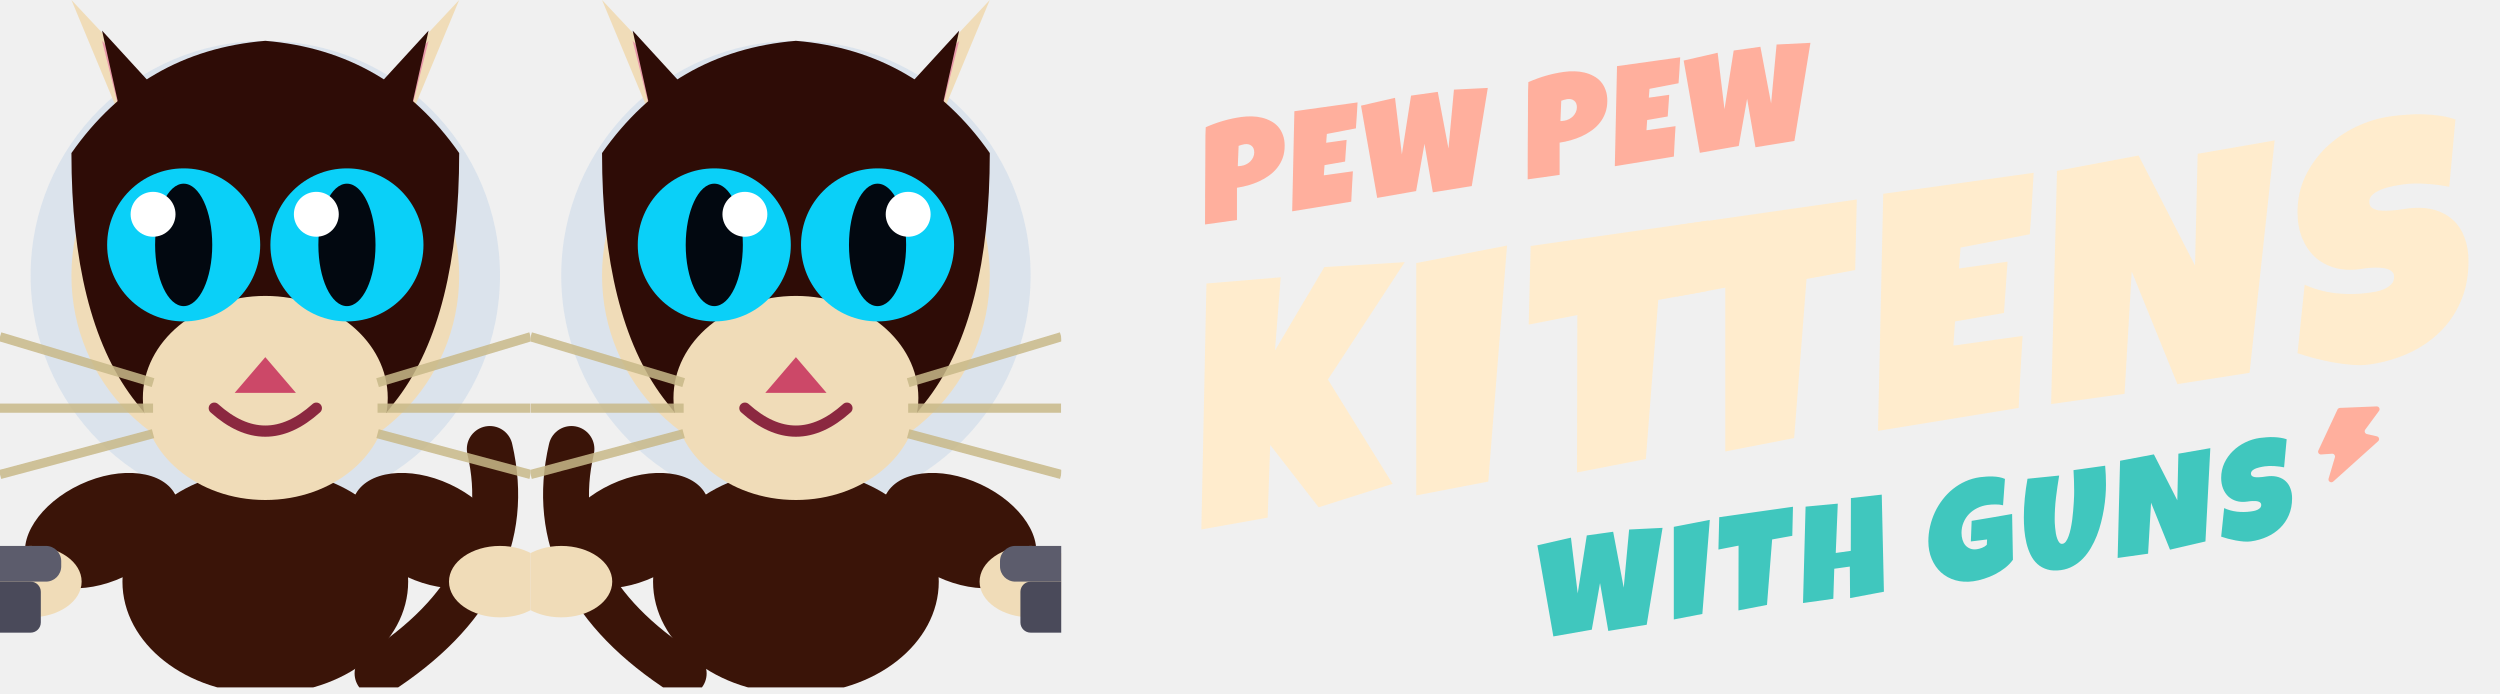
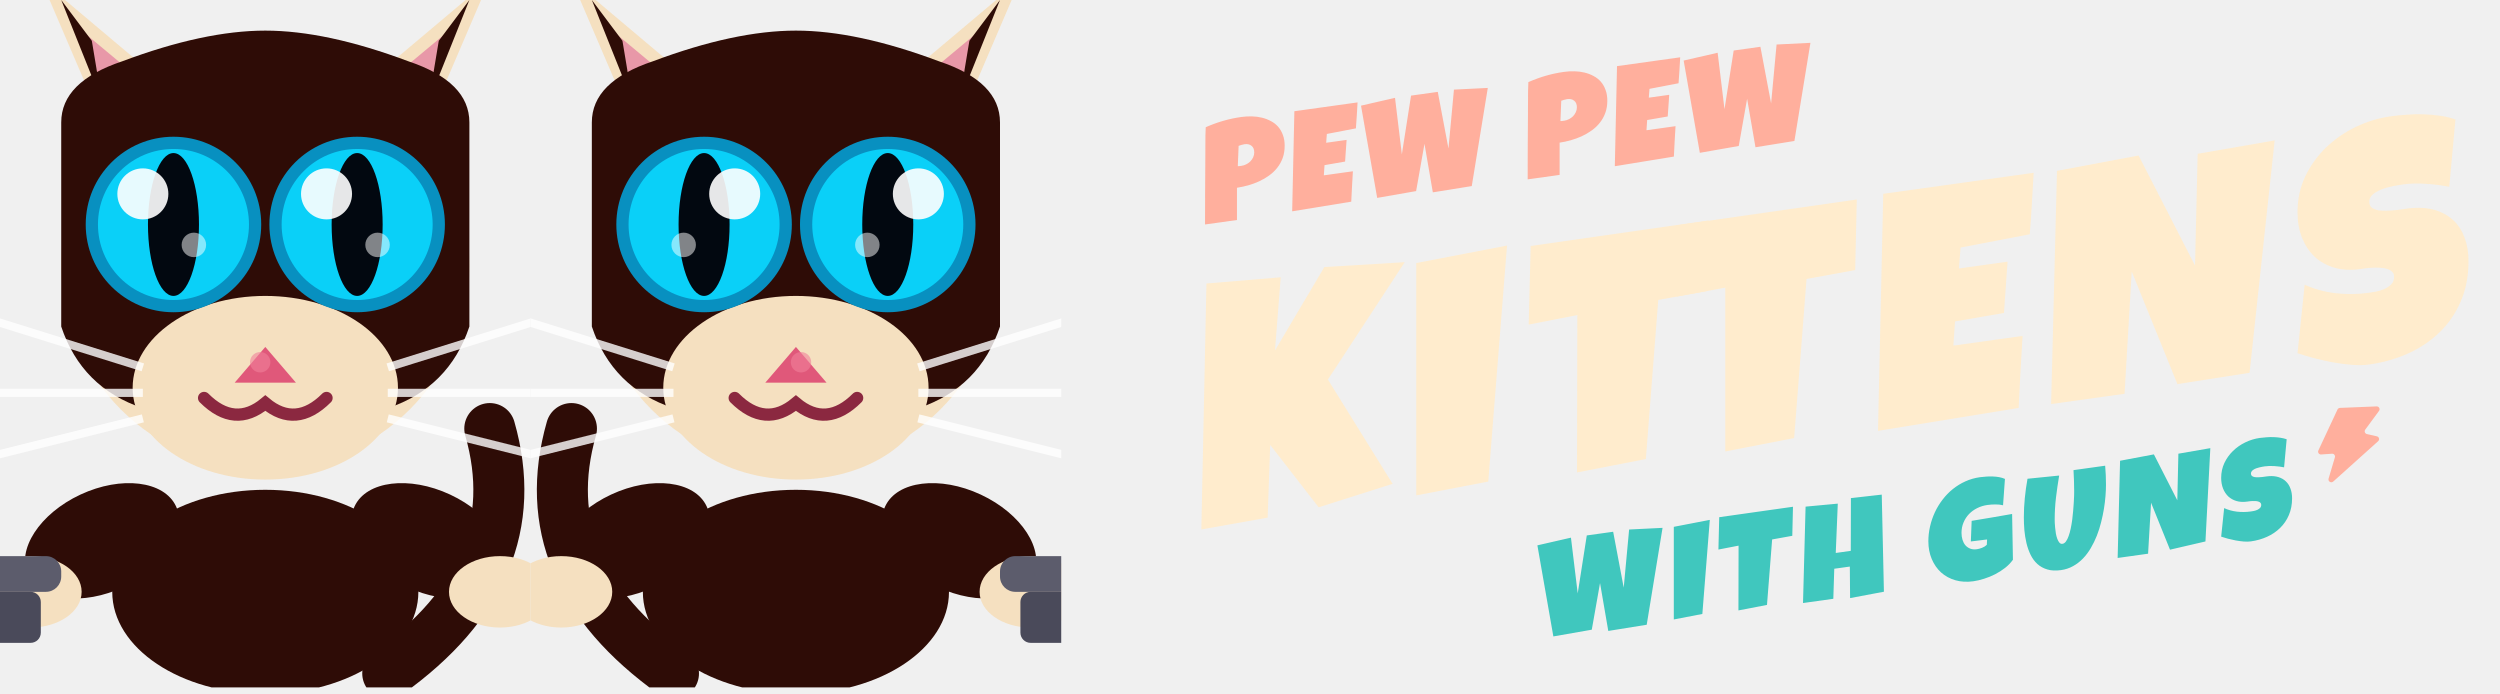
<svg xmlns="http://www.w3.org/2000/svg" width="245" height="68" viewBox="0 0 245 68" fill="none">
  <g clip-path="url(#clip0_127_142)">
-     <circle cx="26" cy="27" r="23" fill="#1A6FCC" opacity="0.10" />
-     <path d="M 37,66 Q 51,57 48,44" stroke="#3A1408" stroke-width="4.5" fill="none" stroke-linecap="round" />
-     <ellipse cx="26" cy="57" rx="14" ry="11" fill="#3A1408" />
-     <ellipse cx="10" cy="52" rx="8" ry="5" fill="#3A1408" transform="rotate(-25, 10, 52)" />
-     <ellipse cx="3" cy="57" rx="5" ry="3.5" fill="#F0DCB8" />
-     <rect x="-5" y="53.5" width="11" height="3.5" rx="1.5" fill="#5C5C6C" />
-     <rect x="-1" y="57" width="5" height="5" rx="1" fill="#4A4A5A" />
-     <ellipse cx="42" cy="52" rx="8" ry="5" fill="#3A1408" transform="rotate(25, 42, 52)" />
-     <ellipse cx="49" cy="57" rx="5" ry="3.5" fill="#F0DCB8" />
-     <circle cx="26" cy="27" r="19" fill="#F0DCB8" />
-     <polygon points="12,12 7,0 22,16" fill="#F0DCB8" />
-     <polygon points="12,12 10,4 20,15" fill="#E898A8" />
-     <polygon points="40,12 45,0 30,16" fill="#F0DCB8" />
-     <polygon points="40,12 42,4 32,15" fill="#E898A8" />
-     <path d="M 7,15 Q 7,31 13,39 Q 19,47 26,48 Q 33,47 39,39 Q 45,31 45,15 Q 38,5 26,4 Q 14,5 7,15 Z" fill="#2E0C06" />
-     <polygon points="12,12 10,3 21,15" fill="#2E0C06" />
-     <polygon points="40,12 42,3 31,15" fill="#2E0C06" />
-     <ellipse cx="26" cy="39" rx="12" ry="10" fill="#F0DCB8" />
-     <circle cx="18" cy="24" r="7.5" fill="#0AD0F8" />
-     <ellipse cx="18" cy="24" rx="2.8" ry="6" fill="#020810" />
-     <circle cx="15" cy="21" r="2.2" fill="white" />
-     <circle cx="34" cy="24" r="7.5" fill="#0AD0F8" />
-     <ellipse cx="34" cy="24" rx="2.8" ry="6" fill="#020810" />
-     <circle cx="31" cy="21" r="2.2" fill="white" />
-     <polygon points="26,35 23,38.5 29,38.5" fill="#CC4868" />
-     <path d="M 21,40 Q 26,44.5 31,40" stroke="#8B2840" stroke-width="1.1" fill="none" stroke-linecap="round" />
-     <line x1="15" y1="37.5" x2="0" y2="33" stroke="#C8B888" stroke-width="0.9" opacity="0.85" />
-     <line x1="15" y1="40" x2="0" y2="40" stroke="#C8B888" stroke-width="0.9" opacity="0.85" />
-     <line x1="15" y1="42.5" x2="0" y2="46.5" stroke="#C8B888" stroke-width="0.9" opacity="0.85" />
-     <line x1="37" y1="37.5" x2="52" y2="33" stroke="#C8B888" stroke-width="0.9" opacity="0.85" />
-     <line x1="37" y1="40" x2="52" y2="40" stroke="#C8B888" stroke-width="0.9" opacity="0.85" />
-     <line x1="37" y1="42.5" x2="52" y2="46.5" stroke="#C8B888" stroke-width="0.9" opacity="0.85" />
+     <path d="M 38,66 Q 52,56 48,42" stroke="#2E0C06" stroke-width="5" fill="none" stroke-linecap="round" />
+     <ellipse cx="26" cy="58" rx="15" ry="10" fill="#2E0C06" />
+     <ellipse cx="10" cy="53" rx="8" ry="5" fill="#2E0C06" transform="rotate(-25, 10, 53)" />
+     <ellipse cx="3" cy="58" rx="5" ry="3.5" fill="#F5E0C0" />
+     <rect x="-5" y="54.5" width="11" height="3.5" rx="1.5" fill="#5C5C6C" />
+     <rect x="-1" y="58" width="5" height="5" rx="1" fill="#4A4A5A" />
+     <ellipse cx="42" cy="53" rx="8" ry="5" fill="#2E0C06" transform="rotate(25, 42, 53)" />
+     <ellipse cx="49" cy="58" rx="5" ry="3.5" fill="#F5E0C0" />
+     <circle cx="26" cy="26" r="20" fill="#F5E0C0" />
+     <polygon points="10,12 4,-2 23,14" fill="#F5E0C0" />
+     <polygon points="11,11 8,3 20,13" fill="#E898A8" />
+     <polygon points="10,10 6,0 9,4" fill="#2E0C06" />
+     <polygon points="42,12 48,-2 29,14" fill="#F5E0C0" />
+     <polygon points="41,11 44,3 32,13" fill="#E898A8" />
+     <polygon points="42,10 46,0 43,4" fill="#2E0C06" />
+     <path d="     M 6,12     Q 6,8 12,6     Q 20,3 26,3     Q 32,3 40,6     Q 46,8 46,12     L 46,32     Q 44,38 38,40     Q 32,42 26,42     Q 20,42 14,40     Q 8,38 6,32     Z   " fill="#2E0C06" />
+     <ellipse cx="26" cy="38" rx="13" ry="9" fill="#F5E0C0" />
+     <circle cx="17" cy="22" r="8.5" fill="#1A3A50" opacity="0.3" />
+     <circle cx="17" cy="22" r="8" fill="#0AD0F8" />
+     <circle cx="17" cy="22" r="8" fill="none" stroke="#0890C0" stroke-width="1.2" />
+     <ellipse cx="17" cy="22" rx="2.5" ry="7" fill="#020810" />
+     <circle cx="14" cy="19" r="2.5" fill="white" opacity="0.9" />
+     <circle cx="19" cy="24" r="1.2" fill="white" opacity="0.5" />
+     <circle cx="35" cy="22" r="8.5" fill="#1A3A50" opacity="0.3" />
+     <circle cx="35" cy="22" r="8" fill="#0AD0F8" />
+     <circle cx="35" cy="22" r="8" fill="none" stroke="#0890C0" stroke-width="1.2" />
+     <ellipse cx="35" cy="22" rx="2.5" ry="7" fill="#020810" />
+     <circle cx="32" cy="19" r="2.5" fill="white" opacity="0.9" />
+     <circle cx="37" cy="24" r="1.2" fill="white" opacity="0.5" />
+     <polygon points="26,34 23,37.5 29,37.5" fill="#E0587A" />
+     <circle cx="25.5" cy="35.5" r="1" fill="#F0809A" opacity="0.6" />
+     <path d="M 20,39 Q 23,42 26,39.5 Q 29,42 32,39" stroke="#8B2840" stroke-width="1.2" fill="none" stroke-linecap="round" />
+     <line x1="14" y1="36" x2="-2" y2="31" stroke="white" stroke-width="0.8" opacity="0.8" />
+     <line x1="14" y1="38.5" x2="-2" y2="38.5" stroke="white" stroke-width="0.8" opacity="0.8" />
+     <line x1="14" y1="41" x2="-2" y2="45" stroke="white" stroke-width="0.8" opacity="0.8" />
+     <line x1="38" y1="36" x2="54" y2="31" stroke="white" stroke-width="0.8" opacity="0.8" />
+     <line x1="38" y1="38.5" x2="54" y2="38.5" stroke="white" stroke-width="0.8" opacity="0.8" />
+     <line x1="38" y1="41" x2="54" y2="45" stroke="white" stroke-width="0.8" opacity="0.8" />
  </g>
  <g clip-path="url(#clip1_127_142)">
    <g transform="translate(104, 0) scale(-1, 1)">
-       <circle cx="26" cy="27" r="23" fill="#1A6FCC" opacity="0.10" />
-       <path d="M 37,66 Q 51,57 48,44" stroke="#3A1408" stroke-width="4.5" fill="none" stroke-linecap="round" />
-       <ellipse cx="26" cy="57" rx="14" ry="11" fill="#3A1408" />
-       <ellipse cx="10" cy="52" rx="8" ry="5" fill="#3A1408" transform="rotate(-25, 10, 52)" />
-       <ellipse cx="3" cy="57" rx="5" ry="3.5" fill="#F0DCB8" />
-       <rect x="-5" y="53.5" width="11" height="3.5" rx="1.5" fill="#5C5C6C" />
-       <rect x="-1" y="57" width="5" height="5" rx="1" fill="#4A4A5A" />
-       <ellipse cx="42" cy="52" rx="8" ry="5" fill="#3A1408" transform="rotate(25, 42, 52)" />
-       <ellipse cx="49" cy="57" rx="5" ry="3.5" fill="#F0DCB8" />
-       <circle cx="26" cy="27" r="19" fill="#F0DCB8" />
-       <polygon points="12,12 7,0 22,16" fill="#F0DCB8" />
-       <polygon points="12,12 10,4 20,15" fill="#E898A8" />
-       <polygon points="40,12 45,0 30,16" fill="#F0DCB8" />
-       <polygon points="40,12 42,4 32,15" fill="#E898A8" />
-       <path d="M 7,15 Q 7,31 13,39 Q 19,47 26,48 Q 33,47 39,39 Q 45,31 45,15 Q 38,5 26,4 Q 14,5 7,15 Z" fill="#2E0C06" />
-       <polygon points="12,12 10,3 21,15" fill="#2E0C06" />
-       <polygon points="40,12 42,3 31,15" fill="#2E0C06" />
-       <ellipse cx="26" cy="39" rx="12" ry="10" fill="#F0DCB8" />
-       <circle cx="18" cy="24" r="7.5" fill="#0AD0F8" />
-       <ellipse cx="18" cy="24" rx="2.8" ry="6" fill="#020810" />
-       <circle cx="15" cy="21" r="2.2" fill="white" />
-       <circle cx="34" cy="24" r="7.5" fill="#0AD0F8" />
-       <ellipse cx="34" cy="24" rx="2.8" ry="6" fill="#020810" />
-       <circle cx="31" cy="21" r="2.2" fill="white" />
-       <polygon points="26,35 23,38.5 29,38.5" fill="#CC4868" />
-       <path d="M 21,40 Q 26,44.5 31,40" stroke="#8B2840" stroke-width="1.1" fill="none" stroke-linecap="round" />
-       <line x1="15" y1="37.5" x2="0" y2="33" stroke="#C8B888" stroke-width="0.9" opacity="0.85" />
-       <line x1="15" y1="40" x2="0" y2="40" stroke="#C8B888" stroke-width="0.9" opacity="0.85" />
-       <line x1="15" y1="42.5" x2="0" y2="46.5" stroke="#C8B888" stroke-width="0.9" opacity="0.85" />
-       <line x1="37" y1="37.5" x2="52" y2="33" stroke="#C8B888" stroke-width="0.9" opacity="0.85" />
-       <line x1="37" y1="40" x2="52" y2="40" stroke="#C8B888" stroke-width="0.9" opacity="0.85" />
-       <line x1="37" y1="42.5" x2="52" y2="46.5" stroke="#C8B888" stroke-width="0.9" opacity="0.85" />
+       <path d="M 38,66 Q 52,56 48,42" stroke="#2E0C06" stroke-width="5" fill="none" stroke-linecap="round" />
+       <ellipse cx="26" cy="58" rx="15" ry="10" fill="#2E0C06" />
+       <ellipse cx="10" cy="53" rx="8" ry="5" fill="#2E0C06" transform="rotate(-25, 10, 53)" />
+       <ellipse cx="3" cy="58" rx="5" ry="3.5" fill="#F5E0C0" />
+       <rect x="-5" y="54.5" width="11" height="3.5" rx="1.5" fill="#5C5C6C" />
+       <rect x="-1" y="58" width="5" height="5" rx="1" fill="#4A4A5A" />
+       <ellipse cx="42" cy="53" rx="8" ry="5" fill="#2E0C06" transform="rotate(25, 42, 53)" />
+       <ellipse cx="49" cy="58" rx="5" ry="3.5" fill="#F5E0C0" />
+       <circle cx="26" cy="26" r="20" fill="#F5E0C0" />
+       <polygon points="10,12 4,-2 23,14" fill="#F5E0C0" />
+       <polygon points="11,11 8,3 20,13" fill="#E898A8" />
+       <polygon points="10,10 6,0 9,4" fill="#2E0C06" />
+       <polygon points="42,12 48,-2 29,14" fill="#F5E0C0" />
+       <polygon points="41,11 44,3 32,13" fill="#E898A8" />
+       <polygon points="42,10 46,0 43,4" fill="#2E0C06" />
+       <path d="       M 6,12       Q 6,8 12,6       Q 20,3 26,3       Q 32,3 40,6       Q 46,8 46,12       L 46,32       Q 44,38 38,40       Q 32,42 26,42       Q 20,42 14,40       Q 8,38 6,32       Z     " fill="#2E0C06" />
+       <ellipse cx="26" cy="38" rx="13" ry="9" fill="#F5E0C0" />
+       <circle cx="17" cy="22" r="8.5" fill="#1A3A50" opacity="0.3" />
+       <circle cx="17" cy="22" r="8" fill="#0AD0F8" />
+       <circle cx="17" cy="22" r="8" fill="none" stroke="#0890C0" stroke-width="1.2" />
+       <ellipse cx="17" cy="22" rx="2.5" ry="7" fill="#020810" />
+       <circle cx="14" cy="19" r="2.5" fill="white" opacity="0.9" />
+       <circle cx="19" cy="24" r="1.2" fill="white" opacity="0.5" />
+       <circle cx="35" cy="22" r="8.5" fill="#1A3A50" opacity="0.3" />
+       <circle cx="35" cy="22" r="8" fill="#0AD0F8" />
+       <circle cx="35" cy="22" r="8" fill="none" stroke="#0890C0" stroke-width="1.2" />
+       <ellipse cx="35" cy="22" rx="2.5" ry="7" fill="#020810" />
+       <circle cx="32" cy="19" r="2.5" fill="white" opacity="0.9" />
+       <circle cx="37" cy="24" r="1.2" fill="white" opacity="0.5" />
+       <polygon points="26,34 23,37.5 29,37.5" fill="#E0587A" />
+       <circle cx="25.5" cy="35.5" r="1" fill="#F0809A" opacity="0.6" />
+       <path d="M 20,39 Q 23,42 26,39.5 Q 29,42 32,39" stroke="#8B2840" stroke-width="1.2" fill="none" stroke-linecap="round" />
+       <line x1="14" y1="36" x2="-2" y2="31" stroke="white" stroke-width="0.8" opacity="0.8" />
+       <line x1="14" y1="38.5" x2="-2" y2="38.5" stroke="white" stroke-width="0.8" opacity="0.8" />
+       <line x1="14" y1="41" x2="-2" y2="45" stroke="white" stroke-width="0.8" opacity="0.8" />
+       <line x1="38" y1="36" x2="54" y2="31" stroke="white" stroke-width="0.8" opacity="0.8" />
+       <line x1="38" y1="38.5" x2="54" y2="38.5" stroke="white" stroke-width="0.8" opacity="0.8" />
+       <line x1="38" y1="41" x2="54" y2="45" stroke="white" stroke-width="0.8" opacity="0.8" />
    </g>
  </g>
  <path d="M241.914 25.591C241.914 27.058 241.658 28.379 241.146 29.554C240.645 30.716 239.952 31.723 239.068 32.575C238.193 33.425 237.165 34.115 235.981 34.644C234.809 35.172 233.545 35.531 232.191 35.72C231.669 35.793 231.093 35.804 230.464 35.753C229.846 35.7 229.217 35.617 228.577 35.503C227.938 35.378 227.319 35.239 226.722 35.087C226.136 34.923 225.614 34.766 225.155 34.616L225.859 27.9C226.765 28.32 227.767 28.597 228.865 28.733C229.974 28.856 231.061 28.843 232.127 28.694C232.33 28.666 232.575 28.626 232.863 28.575C233.151 28.514 233.423 28.427 233.679 28.317C233.945 28.194 234.169 28.039 234.35 27.853C234.531 27.668 234.622 27.425 234.622 27.125C234.622 26.921 234.558 26.759 234.43 26.638C234.302 26.506 234.137 26.411 233.934 26.354C233.732 26.285 233.503 26.248 233.247 26.241C232.991 26.223 232.74 26.221 232.495 26.234C232.25 26.246 232.021 26.268 231.808 26.297C231.594 26.327 231.424 26.351 231.296 26.369C230.379 26.497 229.542 26.454 228.785 26.238C228.039 26.021 227.394 25.667 226.85 25.176C226.317 24.672 225.902 24.05 225.603 23.31C225.305 22.559 225.155 21.724 225.155 20.803C225.155 19.539 225.406 18.375 225.907 17.309C226.419 16.231 227.096 15.285 227.938 14.471C228.791 13.645 229.766 12.968 230.864 12.44C231.962 11.912 233.098 11.566 234.27 11.402C234.793 11.329 235.331 11.275 235.885 11.24C236.44 11.195 236.989 11.182 237.532 11.203C238.087 11.222 238.625 11.269 239.148 11.346C239.67 11.423 240.166 11.541 240.635 11.7L240.027 18.306C239.302 18.162 238.54 18.065 237.74 18.016C236.951 17.955 236.179 17.977 235.422 18.083C235.283 18.102 235.102 18.133 234.878 18.175C234.665 18.205 234.436 18.253 234.19 18.319C233.956 18.373 233.716 18.444 233.471 18.532C233.226 18.62 233.007 18.726 232.815 18.849C232.623 18.961 232.469 19.101 232.351 19.267C232.234 19.433 232.181 19.617 232.191 19.819C232.202 20.053 232.287 20.234 232.447 20.362C232.618 20.477 232.831 20.56 233.087 20.61C233.353 20.647 233.641 20.661 233.95 20.65C234.27 20.637 234.585 20.614 234.894 20.582C235.203 20.539 235.491 20.498 235.757 20.461C236.024 20.413 236.243 20.388 236.413 20.386C237.266 20.32 238.034 20.395 238.716 20.61C239.398 20.825 239.974 21.157 240.443 21.605C240.923 22.052 241.285 22.617 241.53 23.3C241.786 23.971 241.914 24.735 241.914 25.591Z" fill="#FFECCD" style="fill:#FFECCD;fill:color(display-p3 1 0.925 0.804);fill-opacity:1;" />
  <path d="M222.918 13.759L220.457 36.534L213.387 37.642L208.909 26.607L208.206 38.591L201.01 39.597L201.585 16.741L209.581 15.238L215.114 26.029L215.37 15.071L222.918 13.759Z" fill="#FFECCD" style="fill:#FFECCD;fill:color(display-p3 1 0.925 0.804);fill-opacity:1;" />
  <path d="M199.3 16.932C199.236 17.947 199.177 18.951 199.124 19.944C199.07 20.936 199.001 21.942 198.916 22.96L192.135 24.262L191.976 26.308L196.741 25.642L196.389 30.67L191.592 31.501L191.432 33.868L195.398 33.314L198.212 32.92C198.148 34.107 198.079 35.289 198.004 36.467C197.94 37.632 197.882 38.802 197.828 39.977L184.044 42.225L184.556 18.993L199.3 16.932Z" fill="#FFECCD" style="fill:#FFECCD;fill:color(display-p3 1 0.925 0.804);fill-opacity:1;" />
  <path d="M181.967 19.548L181.807 26.468L177.042 27.338L175.826 42.931L169.078 44.244L169.078 28.189L164.331 29.061L164.537 22.048L181.967 19.548Z" fill="#FFECCD" style="fill:#FFECCD;fill:color(display-p3 1 0.925 0.804);fill-opacity:1;" />
  <path d="M167.435 21.605L167.275 28.525L162.51 29.395L161.294 44.988L154.546 46.301L154.578 30.876L149.812 31.811L150.004 24.105L167.435 21.605Z" fill="#FFECCD" style="fill:#FFECCD;fill:color(display-p3 1 0.925 0.804);fill-opacity:1;" />
  <path d="M147.689 24.063L145.849 47.194L138.793 48.55L138.793 25.776L147.689 24.063Z" fill="#FFECCD" style="fill:#FFECCD;fill:color(display-p3 1 0.925 0.804);fill-opacity:1;" />
  <path d="M137.663 25.694L130.134 37.195L136.476 47.416L129.228 49.716L124.479 43.602L124.229 50.728L117.731 51.888L118.231 27.783L125.51 27.173L124.948 34.343L129.79 26.167L137.663 25.694Z" fill="#FFECCD" style="fill:#FFECCD;fill:color(display-p3 1 0.925 0.804);fill-opacity:1;" />
  <path d="M125.898 14.288C125.898 14.727 125.833 15.125 125.704 15.482C125.574 15.839 125.395 16.16 125.166 16.445C124.942 16.73 124.678 16.982 124.374 17.2C124.069 17.419 123.742 17.61 123.393 17.771C123.048 17.928 122.69 18.06 122.319 18.166C121.947 18.267 121.582 18.346 121.224 18.4L121.224 21.56L118.094 21.998C118.094 20.962 118.096 19.931 118.101 18.905C118.105 17.878 118.112 16.841 118.121 15.796C118.13 15.243 118.132 14.691 118.128 14.14C118.123 13.589 118.134 13.032 118.161 12.467C118.734 12.215 119.308 12.006 119.881 11.84C120.454 11.674 121.045 11.549 121.654 11.464C121.998 11.415 122.343 11.397 122.688 11.407C123.033 11.413 123.362 11.456 123.675 11.534C123.993 11.611 124.286 11.724 124.555 11.872C124.828 12.014 125.063 12.199 125.26 12.424C125.457 12.65 125.612 12.918 125.724 13.228C125.84 13.532 125.898 13.886 125.898 14.288ZM122.916 14.936C122.916 14.642 122.827 14.426 122.648 14.288C122.473 14.145 122.245 14.094 121.963 14.133C121.869 14.146 121.77 14.169 121.667 14.201C121.569 14.229 121.475 14.26 121.385 14.295L121.304 16.287C121.367 16.287 121.428 16.283 121.486 16.275C121.544 16.267 121.604 16.258 121.667 16.25C121.828 16.227 121.983 16.178 122.131 16.103C122.283 16.028 122.417 15.932 122.534 15.816C122.65 15.696 122.742 15.564 122.809 15.419C122.881 15.268 122.916 15.107 122.916 14.936ZM133.041 10.035C133.014 10.463 132.989 10.887 132.967 11.306C132.944 11.725 132.915 12.15 132.879 12.58L130.032 13.127L129.965 13.991L131.966 13.711L131.818 15.834L129.803 16.184L129.736 17.183L131.402 16.95L132.584 16.785C132.557 17.286 132.528 17.785 132.497 18.282C132.47 18.774 132.445 19.268 132.423 19.764L126.633 20.709L126.848 10.9L133.041 10.035ZM145.804 8.617L144.233 18.236L140.418 18.85L139.599 14.096L138.779 18.727L134.964 19.395L133.379 10.354L136.711 9.589L137.382 15.124L138.282 9.37L140.902 9.004L141.949 14.554L142.487 8.782L145.804 8.617ZM157.517 9.868C157.517 10.307 157.452 10.705 157.322 11.062C157.192 11.419 157.013 11.741 156.785 12.026C156.561 12.31 156.297 12.562 155.992 12.781C155.688 12.999 155.361 13.19 155.012 13.352C154.667 13.508 154.309 13.64 153.937 13.746C153.565 13.848 153.2 13.926 152.842 13.98L152.842 17.141L149.712 17.578C149.712 16.543 149.715 15.512 149.719 14.485C149.724 13.458 149.73 12.422 149.739 11.376C149.748 10.823 149.75 10.271 149.746 9.72C149.742 9.169 149.753 8.612 149.78 8.047C150.353 7.796 150.926 7.587 151.499 7.421C152.072 7.255 152.663 7.129 153.272 7.044C153.617 6.996 153.962 6.977 154.306 6.987C154.651 6.994 154.98 7.036 155.294 7.114C155.611 7.192 155.905 7.304 156.173 7.452C156.447 7.595 156.682 7.779 156.879 8.005C157.076 8.23 157.23 8.498 157.342 8.808C157.458 9.113 157.517 9.466 157.517 9.868ZM154.535 10.516C154.535 10.222 154.445 10.006 154.266 9.868C154.091 9.726 153.863 9.674 153.581 9.713C153.487 9.726 153.388 9.749 153.285 9.782C153.187 9.809 153.093 9.84 153.003 9.875L152.923 11.867C152.985 11.867 153.046 11.863 153.104 11.855C153.162 11.847 153.223 11.838 153.285 11.83C153.447 11.807 153.601 11.758 153.749 11.684C153.901 11.608 154.035 11.512 154.152 11.397C154.268 11.277 154.36 11.144 154.427 10.999C154.499 10.849 154.535 10.688 154.535 10.516ZM164.659 5.615C164.632 6.044 164.607 6.468 164.585 6.887C164.563 7.306 164.534 7.73 164.498 8.16L161.65 8.707L161.583 9.571L163.584 9.292L163.437 11.415L161.422 11.764L161.355 12.763L163.02 12.531L164.202 12.365C164.175 12.866 164.146 13.366 164.115 13.863C164.088 14.355 164.063 14.849 164.041 15.345L158.252 16.29L158.467 6.481L164.659 5.615ZM177.423 4.197L175.851 13.816L172.036 14.431L171.217 9.676L170.398 14.307L166.583 14.976L164.998 5.934L168.329 5.17L169.001 10.704L169.901 4.95L172.52 4.584L173.568 10.134L174.105 4.362L177.423 4.197Z" fill="#FFAF9D" style="fill:#FFAF9D;fill:color(display-p3 1 0.686 0.616);fill-opacity:1;" />
  <path d="M162.93 51.73L161.378 61.225L157.612 61.832L156.803 57.138L155.995 61.71L152.229 62.37L150.664 53.444L153.953 52.69L154.616 58.154L155.504 52.473L158.09 52.112L159.124 57.59L159.654 51.893L162.93 51.73ZM167.56 50.948L166.831 60.168L164.033 60.707L164.033 51.629L167.56 50.948ZM175.711 49.662L175.645 52.51L173.669 52.866L173.165 59.283L170.367 59.821L170.38 53.473L168.405 53.856L168.484 50.685L175.711 49.662ZM184.624 57.989L181.309 58.613L181.283 55.524L179.758 55.737L179.665 58.682L176.695 59.097L176.947 49.65L180.103 49.356L179.904 54.19L181.376 53.984L181.389 48.815L184.412 48.472L184.624 57.989ZM197.267 54.856C197.059 55.148 196.803 55.414 196.498 55.653C196.193 55.892 195.865 56.101 195.516 56.279C195.167 56.457 194.809 56.603 194.442 56.717C194.075 56.835 193.726 56.917 193.395 56.964C192.754 57.053 192.164 57.02 191.624 56.863C191.085 56.706 190.619 56.453 190.226 56.101C189.837 55.745 189.532 55.306 189.311 54.783C189.09 54.261 188.979 53.68 188.979 53.042C188.979 52.556 189.034 52.073 189.145 51.593C189.255 51.109 189.412 50.648 189.616 50.209C189.823 49.764 190.075 49.35 190.371 48.965C190.668 48.575 191.003 48.229 191.379 47.927C191.755 47.624 192.166 47.373 192.612 47.172C193.059 46.971 193.536 46.835 194.044 46.764C194.234 46.738 194.438 46.718 194.654 46.706C194.871 46.689 195.085 46.686 195.298 46.696C195.514 46.702 195.724 46.724 195.927 46.762C196.131 46.801 196.316 46.857 196.484 46.932L196.299 49.515C196.051 49.456 195.795 49.429 195.53 49.435C195.269 49.436 195.012 49.454 194.76 49.489C194.407 49.539 194.075 49.641 193.766 49.796C193.461 49.945 193.194 50.139 192.964 50.376C192.738 50.613 192.559 50.888 192.427 51.201C192.294 51.514 192.228 51.856 192.228 52.227C192.228 52.459 192.259 52.68 192.321 52.89C192.383 53.095 192.475 53.274 192.599 53.427C192.727 53.574 192.884 53.686 193.07 53.762C193.26 53.839 193.479 53.859 193.726 53.825C193.894 53.801 194.067 53.755 194.243 53.685C194.425 53.615 194.579 53.518 194.707 53.393L194.734 52.867L193.143 53.063L193.222 51.043C193.881 50.929 194.539 50.819 195.198 50.714C195.857 50.604 196.52 50.489 197.187 50.368L197.267 54.856ZM206.386 47.503C206.386 47.833 206.37 48.199 206.339 48.6C206.308 49.002 206.257 49.42 206.187 49.854C206.116 50.288 206.023 50.731 205.908 51.185C205.798 51.633 205.659 52.07 205.491 52.495C205.323 52.92 205.126 53.325 204.9 53.709C204.679 54.088 204.423 54.429 204.131 54.733C203.844 55.032 203.521 55.281 203.163 55.478C202.805 55.68 202.408 55.811 201.97 55.872C201.457 55.944 201.011 55.922 200.631 55.805C200.255 55.693 199.932 55.514 199.663 55.271C199.393 55.023 199.172 54.724 199 54.373C198.827 54.018 198.693 53.637 198.595 53.231C198.498 52.821 198.43 52.4 198.39 51.968C198.354 51.531 198.337 51.109 198.337 50.703C198.337 50.078 198.368 49.452 198.43 48.822C198.491 48.189 198.58 47.554 198.695 46.918L201.798 46.604C201.678 47.322 201.574 48.041 201.486 48.763C201.402 49.48 201.36 50.196 201.36 50.91C201.36 50.986 201.362 51.099 201.367 51.25C201.376 51.396 201.389 51.562 201.406 51.747C201.424 51.927 201.448 52.114 201.479 52.306C201.515 52.493 201.561 52.663 201.619 52.815C201.676 52.968 201.745 53.09 201.824 53.181C201.908 53.272 202.005 53.31 202.116 53.295C202.244 53.277 202.359 53.2 202.461 53.066C202.562 52.926 202.651 52.749 202.726 52.533C202.805 52.317 202.874 52.071 202.931 51.795C202.989 51.519 203.037 51.233 203.077 50.938C203.117 50.642 203.148 50.347 203.17 50.054C203.197 49.761 203.216 49.488 203.23 49.236C203.247 48.984 203.258 48.761 203.263 48.569C203.267 48.376 203.269 48.233 203.269 48.139C203.269 47.791 203.263 47.446 203.25 47.104C203.241 46.758 203.225 46.414 203.203 46.073L206.306 45.639C206.359 46.248 206.386 46.869 206.386 47.503ZM216.612 43.918L216.134 53.062L212.66 53.869L210.804 49.268L210.512 54.263L207.529 54.68L207.767 45.154L211.082 44.53L213.376 49.029L213.482 44.462L216.612 43.918ZM224.624 48.836C224.624 49.448 224.517 49.998 224.305 50.487C224.098 50.972 223.81 51.391 223.443 51.746C223.081 52.1 222.654 52.387 222.164 52.608C221.678 52.827 221.154 52.976 220.592 53.055C220.376 53.085 220.137 53.09 219.876 53.068C219.62 53.046 219.359 53.011 219.094 52.963C218.829 52.911 218.573 52.853 218.325 52.789C218.082 52.721 217.865 52.655 217.675 52.592L217.967 49.794C218.343 49.969 218.758 50.085 219.213 50.141C219.673 50.193 220.124 50.188 220.566 50.126C220.65 50.115 220.752 50.098 220.871 50.077C220.99 50.051 221.103 50.016 221.209 49.97C221.32 49.918 221.412 49.854 221.488 49.777C221.563 49.699 221.6 49.598 221.6 49.473C221.6 49.388 221.574 49.321 221.521 49.27C221.468 49.215 221.399 49.175 221.315 49.151C221.231 49.123 221.136 49.107 221.03 49.104C220.924 49.097 220.82 49.096 220.718 49.101C220.617 49.106 220.522 49.115 220.433 49.127C220.345 49.14 220.274 49.15 220.221 49.157C219.841 49.21 219.494 49.192 219.18 49.102C218.871 49.011 218.603 48.863 218.378 48.658C218.157 48.448 217.985 48.189 217.861 47.88C217.737 47.567 217.675 47.219 217.675 46.835C217.675 46.309 217.779 45.823 217.987 45.379C218.199 44.93 218.48 44.536 218.829 44.197C219.182 43.853 219.587 43.571 220.042 43.351C220.497 43.131 220.968 42.987 221.454 42.919C221.671 42.889 221.894 42.867 222.124 42.853C222.354 42.834 222.582 42.829 222.807 42.837C223.037 42.846 223.26 42.866 223.477 42.898C223.693 42.93 223.899 42.979 224.093 43.046L223.841 45.799C223.541 45.739 223.225 45.698 222.893 45.677C222.566 45.652 222.246 45.661 221.932 45.705C221.874 45.713 221.799 45.725 221.706 45.743C221.618 45.755 221.523 45.775 221.421 45.803C221.324 45.825 221.225 45.855 221.123 45.891C221.021 45.928 220.931 45.972 220.851 46.023C220.771 46.07 220.707 46.128 220.659 46.197C220.61 46.266 220.588 46.343 220.592 46.427C220.597 46.525 220.632 46.6 220.699 46.654C220.769 46.702 220.858 46.736 220.964 46.757C221.074 46.773 221.194 46.779 221.322 46.774C221.454 46.769 221.585 46.76 221.713 46.746C221.841 46.728 221.96 46.711 222.071 46.696C222.181 46.676 222.272 46.666 222.343 46.665C222.696 46.638 223.015 46.669 223.298 46.759C223.58 46.849 223.819 46.987 224.014 47.174C224.212 47.361 224.363 47.596 224.464 47.881C224.571 48.161 224.624 48.479 224.624 48.836Z" fill="#40C7BE" style="fill:#40C7BE;fill:color(display-p3 0.251 0.78 0.745);fill-opacity:1;" />
  <path d="M232.907 39.827L229.314 39.974C229.21 39.979 229.118 40.04 229.074 40.134L227.2 44.144C227.11 44.336 227.261 44.554 227.473 44.539L228.533 44.464C228.727 44.45 228.875 44.634 228.82 44.82L228.201 46.907C228.122 47.175 228.446 47.38 228.655 47.193L233.059 43.237C233.227 43.087 233.154 42.811 232.934 42.761L231.957 42.537C231.762 42.493 231.676 42.263 231.794 42.102L233.144 40.269C233.282 40.081 233.141 39.817 232.907 39.827Z" fill="#FFAF9D" style="fill:#FFAF9D;fill:color(display-p3 1 0.686 0.616);fill-opacity:1;" />
  <defs>
    <clipPath id="clip0_127_142">
      <rect width="52" height="67.362" fill="white" style="fill:white;fill-opacity:1;" />
    </clipPath>
    <clipPath id="clip1_127_142">
      <rect width="52" height="67.362" fill="white" style="fill:white;fill-opacity:1;" transform="matrix(-1 0 0 1 104 0)" />
    </clipPath>
  </defs>
</svg>
